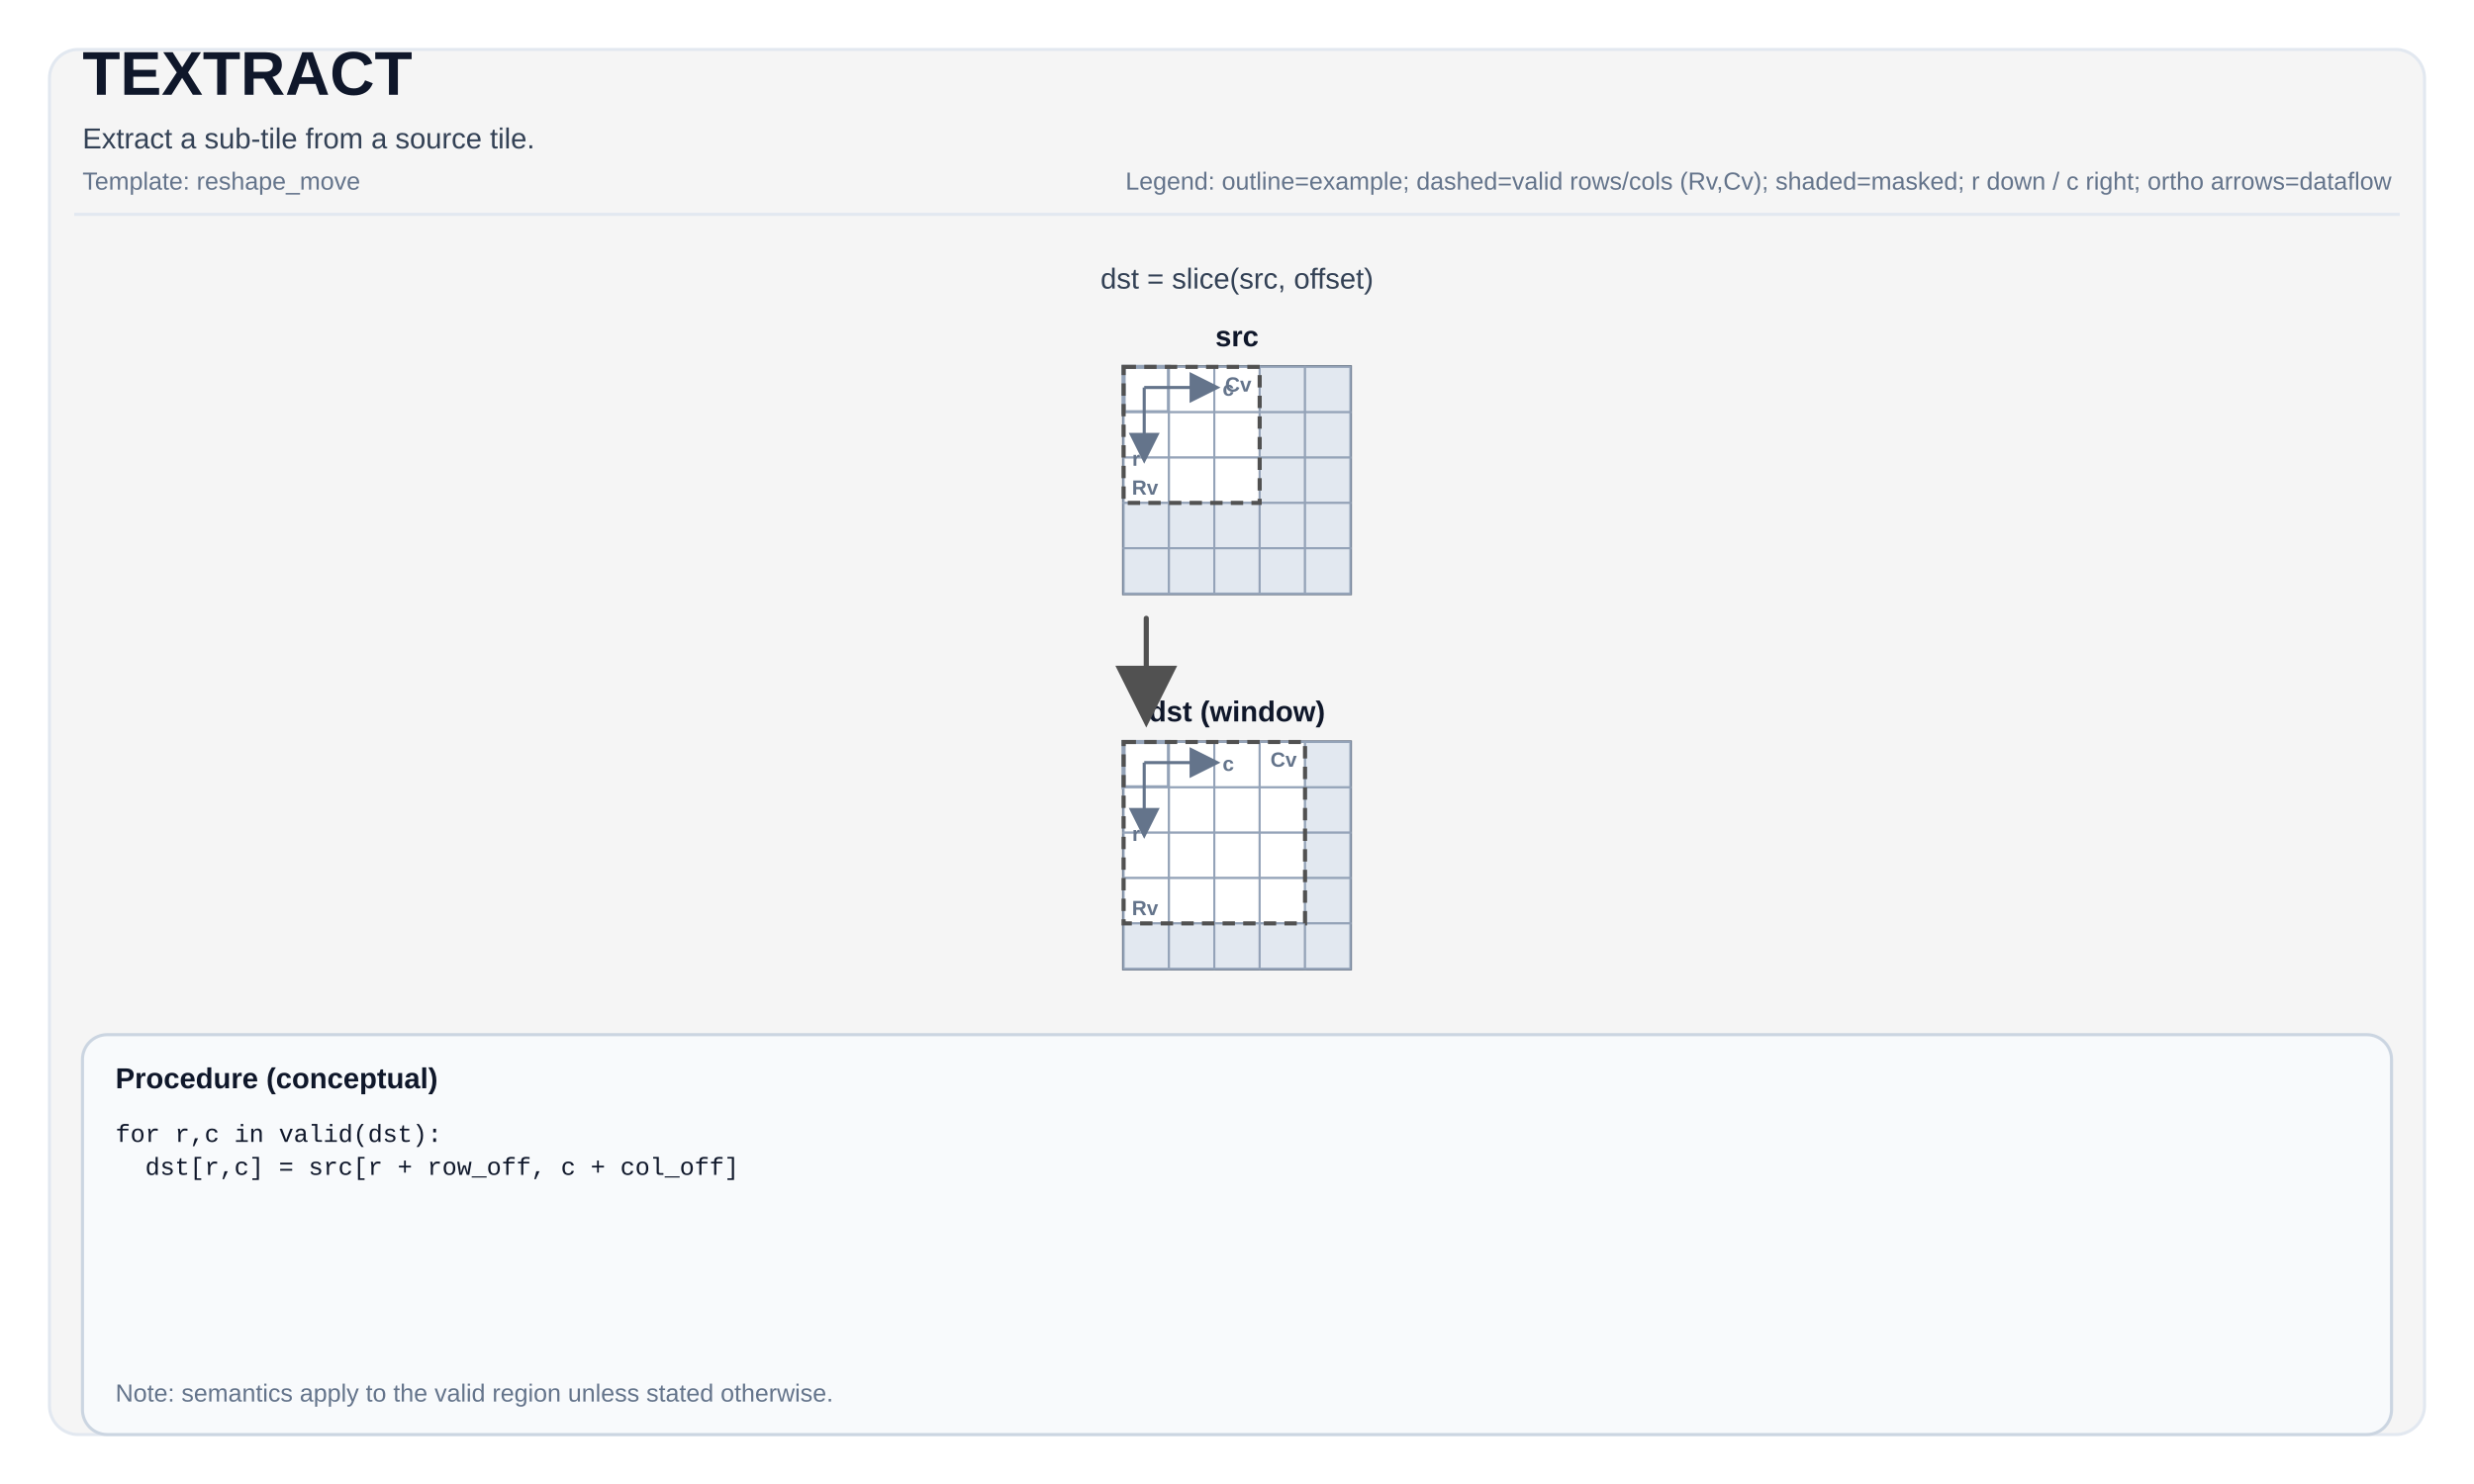
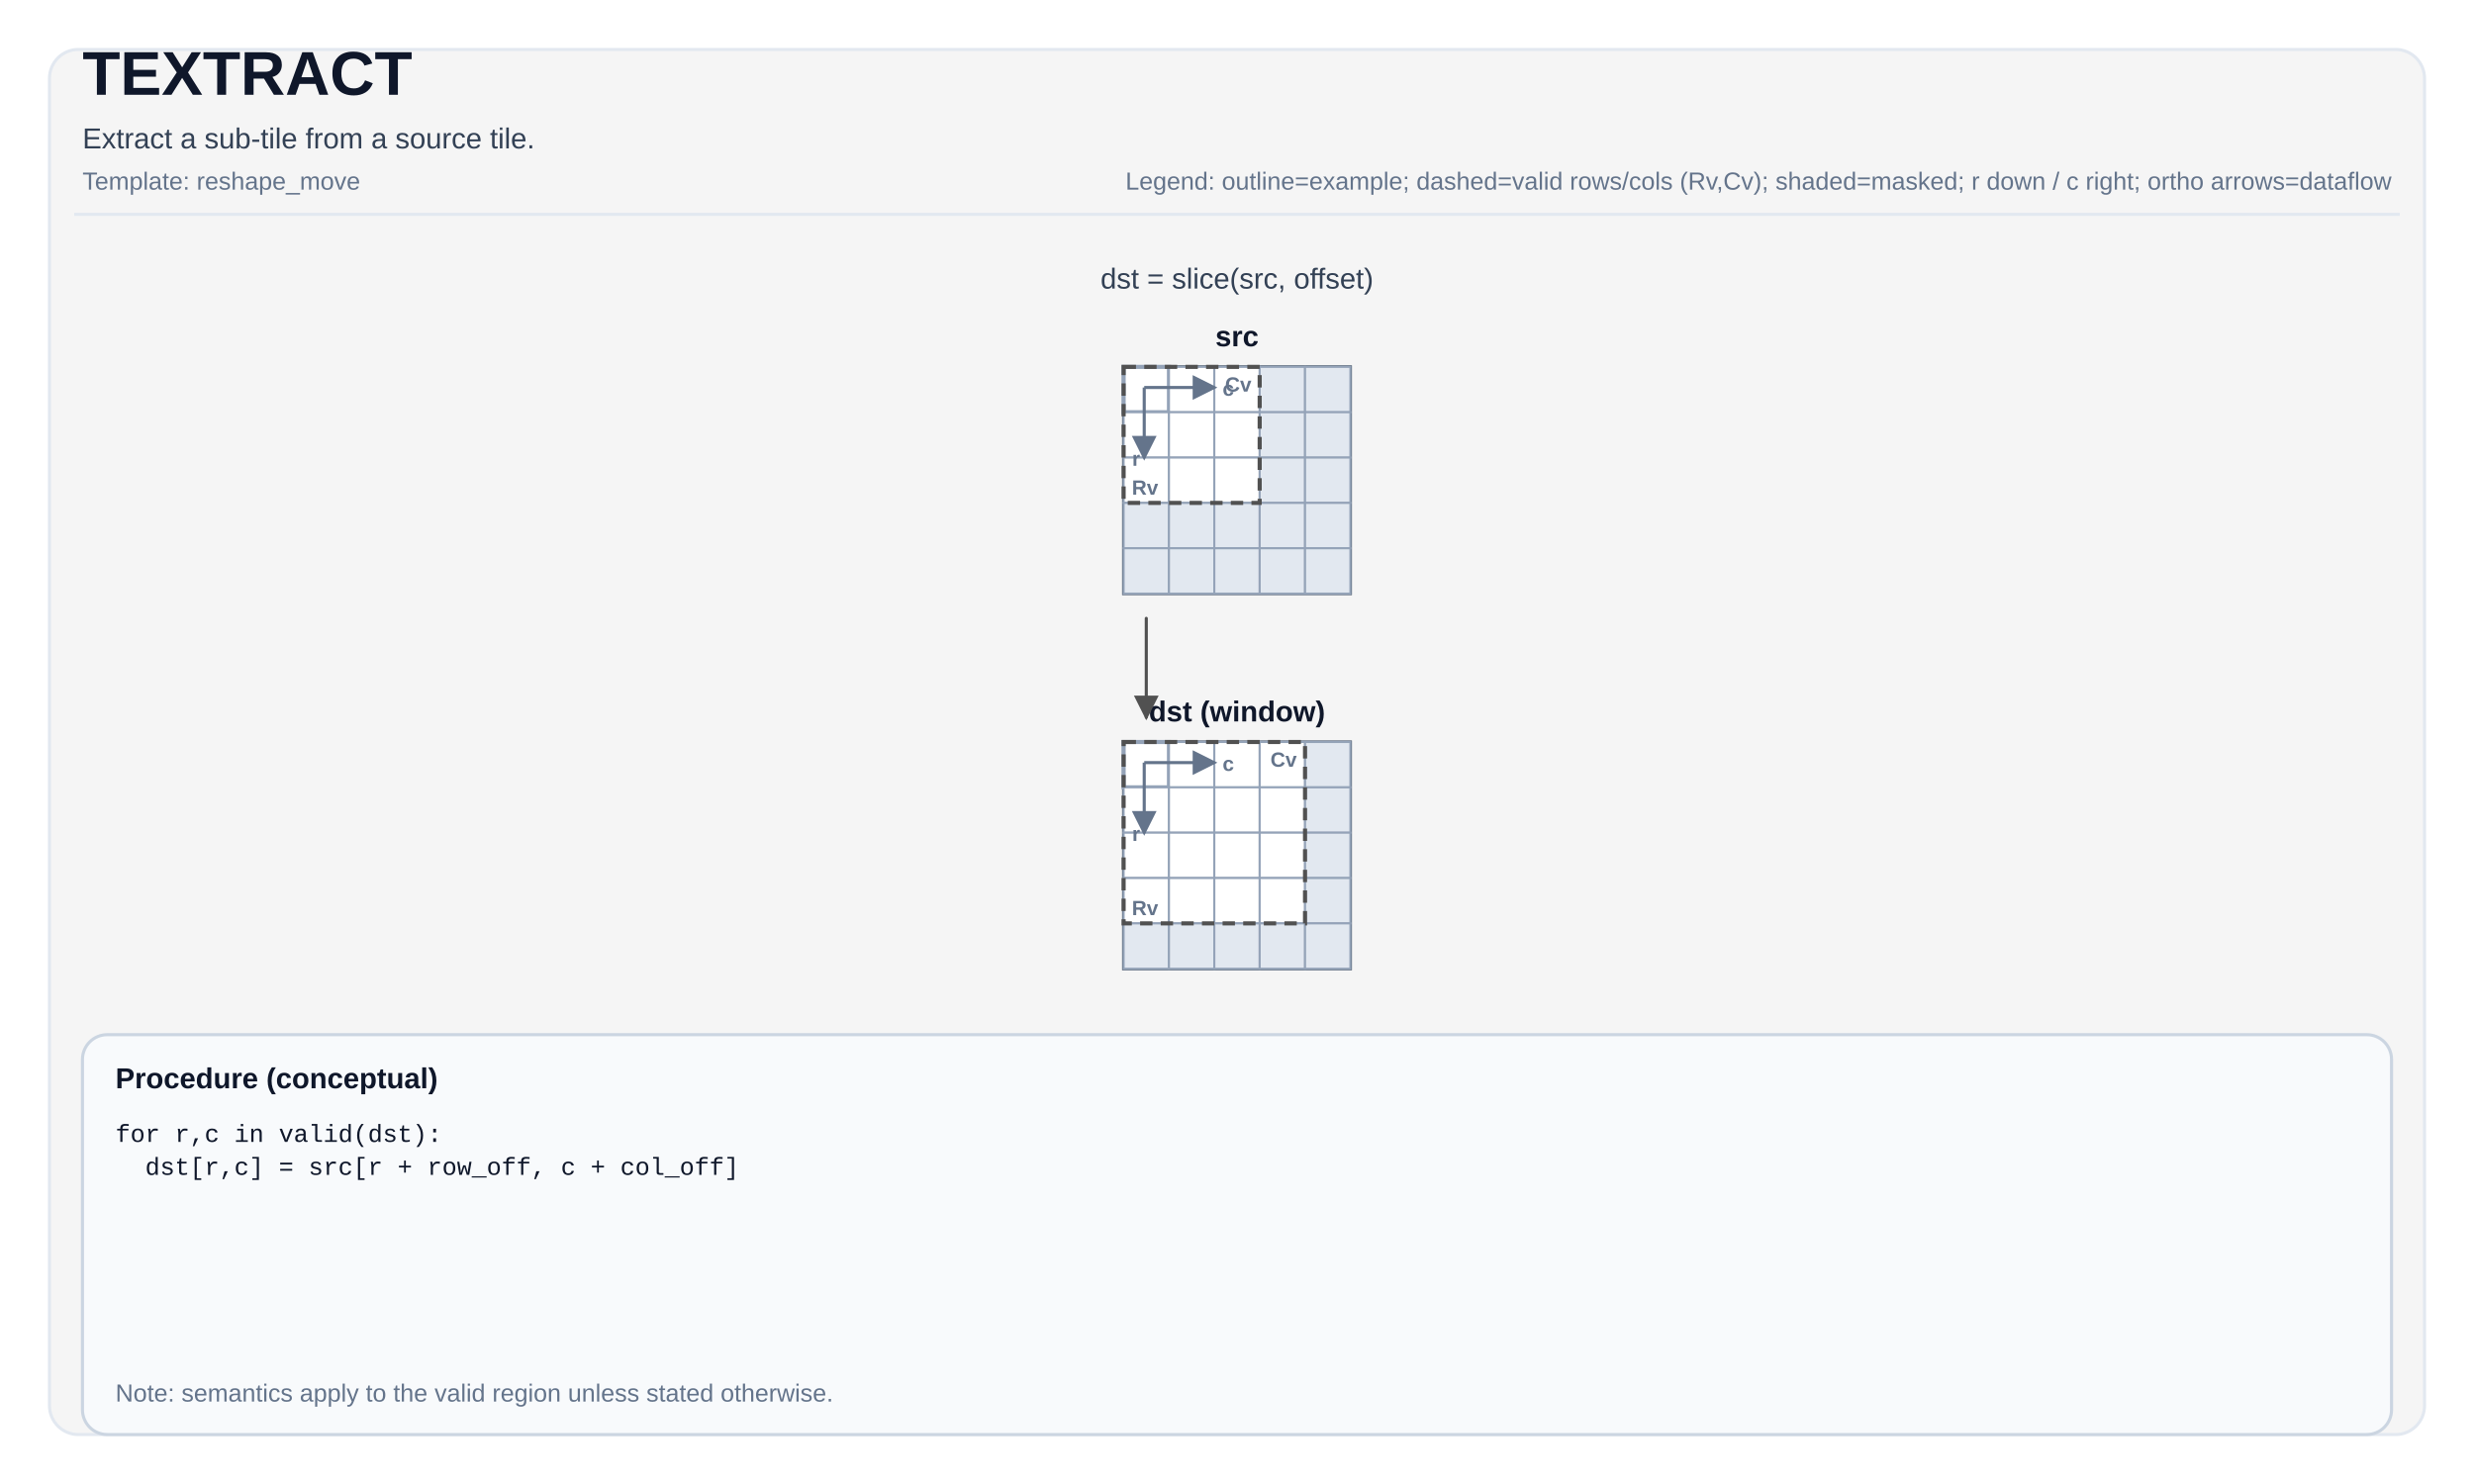
<svg xmlns="http://www.w3.org/2000/svg" width="1200" height="720" viewBox="0 0 1200 720" role="img" aria-label="TEXTRACT tile operation diagram">
  <defs>
-     <marker id="arrow" markerWidth="12" markerHeight="12" refX="10" refY="6" orient="auto">
-       <path d="M0,0 L0,12 L12,6 z" fill="#515151" />
+     <marker id="arrow" markerWidth="8" markerHeight="8" refX="7" refY="4" orient="auto">
+       <path d="M0,0 L0,8 L8,4 z" fill="#515151" />
    </marker>
-     <marker id="axisArrow" markerWidth="10" markerHeight="10" refX="8" refY="5" orient="auto">
-       <path d="M0,0 L0,10 L10,5 z" fill="#64748b" />
+     <marker id="axisArrow" markerWidth="8" markerHeight="8" refX="7" refY="4" orient="auto">
+       <path d="M0,0 L0,8 L8,4 z" fill="#64748b" />
    </marker>
  </defs>
  <style>
svg { font-family: Arial, Helvetica, sans-serif; }
.title { font-size: 30px; font-weight: 700; fill: #0f172a; }
.subtitle { font-size: 14px; fill: #334155; }
.meta { font-size: 12px; fill: #64748b; }
.frame { fill: white; }
.panel { fill: #F5F5F5; stroke: #e2e8f0; stroke-width: 1.5; rx: 14; }
.tileLabel { font-size: 14px; font-weight: 700; fill: #0f172a; }
.tileBorder { fill: none; stroke: #475569; stroke-width: 1.5; }
.cell { fill: #ffffff; stroke: #94a3b8; stroke-width: 1; }
.cellMasked { fill: #e2e8f0; }
.cellHL { stroke-width: 2; }
.cellText { font-family: ui-monospace, SFMono-Regular, Menlo, Monaco, Consolas, 'Liberation Mono', 'Courier New', monospace; font-size: 10px; fill: #0f172a; }
- .arrow { stroke-width: 2.5; fill: none; stroke-linejoin: round; stroke-linecap: round; }
+ .arrow { stroke-width: 1.5; fill: none; stroke-linejoin: round; stroke-linecap: round; }
.axisLine { stroke: #64748b; stroke-width: 1.5; fill: none; }
.axisText { font-size: 10px; fill: #64748b; font-weight: 700; }
.opCircle { fill: #ffffff; stroke-width: 2; }
.opRect { fill: #ffffff; stroke-width: 2; }
.opText { font-size: 10px; font-weight: 800; fill: #0f172a; }
.procBox { fill: #f8fafc; stroke: #cbd5e1; stroke-width: 1.5; rx: 12; }
.procTitle { font-size: 14px; font-weight: 700; fill: #0f172a; }
.procText { font-family: ui-monospace, SFMono-Regular, Menlo, Monaco, Consolas, 'Liberation Mono', 'Courier New', monospace; font-size: 12px; fill: #0f172a; }
.smallLabel { font-size: 12px; fill: #334155; }
.scalarBox { fill: #ffffff; stroke: #cbd5e1; stroke-width: 1.5; }
.scalarValue { font-size: 16px; font-weight: 700; }
.validBox { fill: none; stroke-width: 2; stroke-dasharray: 6 4; }
</style>
  <rect x="0" y="0" width="1200" height="720" class="frame" />
  <rect x="24" y="24" width="1152" height="672" class="panel" />
  <text x="40" y="46" class="title">TEXTRACT</text>
  <text x="40" y="72" class="subtitle">Extract a sub-tile from a source tile.</text>
  <text x="40" y="92" class="meta">Template: reshape_move</text>
  <text x="1160" y="92" class="meta" text-anchor="end">Legend: outline=example; dashed=valid rows/cols (Rv,Cv); shaded=masked; r down / c right; ortho arrows=dataflow</text>
  <line x1="36" y1="104" x2="1164" y2="104" stroke="#e2e8f0" stroke-width="1.5" />
  <text x="600" y="140" class="subtitle" text-anchor="middle" fill="#515151">dst = slice(src, offset)</text>
  <text x="600" y="168" class="tileLabel" text-anchor="middle">src</text>
  <rect x="545" y="178" width="110" height="110" class="tileBorder" />
  <rect x="545" y="178" width="22" height="22" class="cell cellHL" stroke="#515151" />
  <rect x="567" y="178" width="22" height="22" class="cell" />
  <rect x="589" y="178" width="22" height="22" class="cell" />
  <rect x="611" y="178" width="22" height="22" class="cell cellMasked" />
  <rect x="633" y="178" width="22" height="22" class="cell cellMasked" />
  <rect x="545" y="200" width="22" height="22" class="cell" />
  <rect x="567" y="200" width="22" height="22" class="cell" />
  <rect x="589" y="200" width="22" height="22" class="cell" />
  <rect x="611" y="200" width="22" height="22" class="cell cellMasked" />
  <rect x="633" y="200" width="22" height="22" class="cell cellMasked" />
  <rect x="545" y="222" width="22" height="22" class="cell" />
  <rect x="567" y="222" width="22" height="22" class="cell" />
  <rect x="589" y="222" width="22" height="22" class="cell" />
  <rect x="611" y="222" width="22" height="22" class="cell cellMasked" />
  <rect x="633" y="222" width="22" height="22" class="cell cellMasked" />
  <rect x="545" y="244" width="22" height="22" class="cell cellMasked" />
  <rect x="567" y="244" width="22" height="22" class="cell cellMasked" />
  <rect x="589" y="244" width="22" height="22" class="cell cellMasked" />
  <rect x="611" y="244" width="22" height="22" class="cell cellMasked" />
  <rect x="633" y="244" width="22" height="22" class="cell cellMasked" />
  <rect x="545" y="266" width="22" height="22" class="cell cellMasked" />
  <rect x="567" y="266" width="22" height="22" class="cell cellMasked" />
  <rect x="589" y="266" width="22" height="22" class="cell cellMasked" />
  <rect x="611" y="266" width="22" height="22" class="cell cellMasked" />
  <rect x="633" y="266" width="22" height="22" class="cell cellMasked" />
  <rect x="545" y="178" width="66" height="66" class="validBox" stroke="#515151" />
  <text x="549" y="240" class="axisText">Rv</text>
  <text x="607" y="190" class="axisText" text-anchor="end">Cv</text>
  <path d="M 555 188 L 589 188" class="axisLine" marker-end="url(#axisArrow)" />
  <path d="M 555 188 L 555 222" class="axisLine" marker-end="url(#axisArrow)" />
  <text x="593" y="192" class="axisText">c</text>
  <text x="553" y="226" class="axisText" text-anchor="end">r</text>
  <text x="600" y="350" class="tileLabel" text-anchor="middle">dst (window)</text>
  <rect x="545" y="360" width="110" height="110" class="tileBorder" />
  <rect x="545" y="360" width="22" height="22" class="cell cellHL" stroke="#515151" />
  <rect x="567" y="360" width="22" height="22" class="cell" />
  <rect x="589" y="360" width="22" height="22" class="cell" />
  <rect x="611" y="360" width="22" height="22" class="cell" />
  <rect x="633" y="360" width="22" height="22" class="cell cellMasked" />
  <rect x="545" y="382" width="22" height="22" class="cell" />
  <rect x="567" y="382" width="22" height="22" class="cell" />
  <rect x="589" y="382" width="22" height="22" class="cell" />
  <rect x="611" y="382" width="22" height="22" class="cell" />
  <rect x="633" y="382" width="22" height="22" class="cell cellMasked" />
  <rect x="545" y="404" width="22" height="22" class="cell" />
  <rect x="567" y="404" width="22" height="22" class="cell" />
  <rect x="589" y="404" width="22" height="22" class="cell" />
  <rect x="611" y="404" width="22" height="22" class="cell" />
  <rect x="633" y="404" width="22" height="22" class="cell cellMasked" />
  <rect x="545" y="426" width="22" height="22" class="cell" />
  <rect x="567" y="426" width="22" height="22" class="cell" />
  <rect x="589" y="426" width="22" height="22" class="cell" />
  <rect x="611" y="426" width="22" height="22" class="cell" />
  <rect x="633" y="426" width="22" height="22" class="cell cellMasked" />
  <rect x="545" y="448" width="22" height="22" class="cell cellMasked" />
  <rect x="567" y="448" width="22" height="22" class="cell cellMasked" />
  <rect x="589" y="448" width="22" height="22" class="cell cellMasked" />
  <rect x="611" y="448" width="22" height="22" class="cell cellMasked" />
  <rect x="633" y="448" width="22" height="22" class="cell cellMasked" />
  <rect x="545" y="360" width="88" height="88" class="validBox" stroke="#515151" />
  <text x="549" y="444" class="axisText">Rv</text>
  <text x="629" y="372" class="axisText" text-anchor="end">Cv</text>
  <path d="M 555 370 L 589 370" class="axisLine" marker-end="url(#axisArrow)" />
  <path d="M 555 370 L 555 404" class="axisLine" marker-end="url(#axisArrow)" />
  <text x="593" y="374" class="axisText">c</text>
  <text x="553" y="408" class="axisText" text-anchor="end">r</text>
-   <path d="M 556 300 L 556 324 L 556 324 L 556 348" class="arrow" stroke="#515151" marker-end="url(#arrow)" />
+   <path d="M 556 300 L 556 348" class="arrow" stroke="#515151" marker-end="url(#arrow)" />
  <rect x="40" y="502" width="1120" height="194" class="procBox" />
  <text x="56" y="528" class="procTitle">Procedure (conceptual)</text>
  <text x="56" y="554" class="procText" xml:space="preserve">
    <tspan x="56" dy="0">for r,c in valid(dst):</tspan>
    <tspan x="56" dy="16">  dst[r,c] = src[r + row_off, c + col_off]</tspan>
  </text>
  <text x="56" y="680" class="meta">Note: semantics apply to the valid region unless stated otherwise.</text>
</svg>
